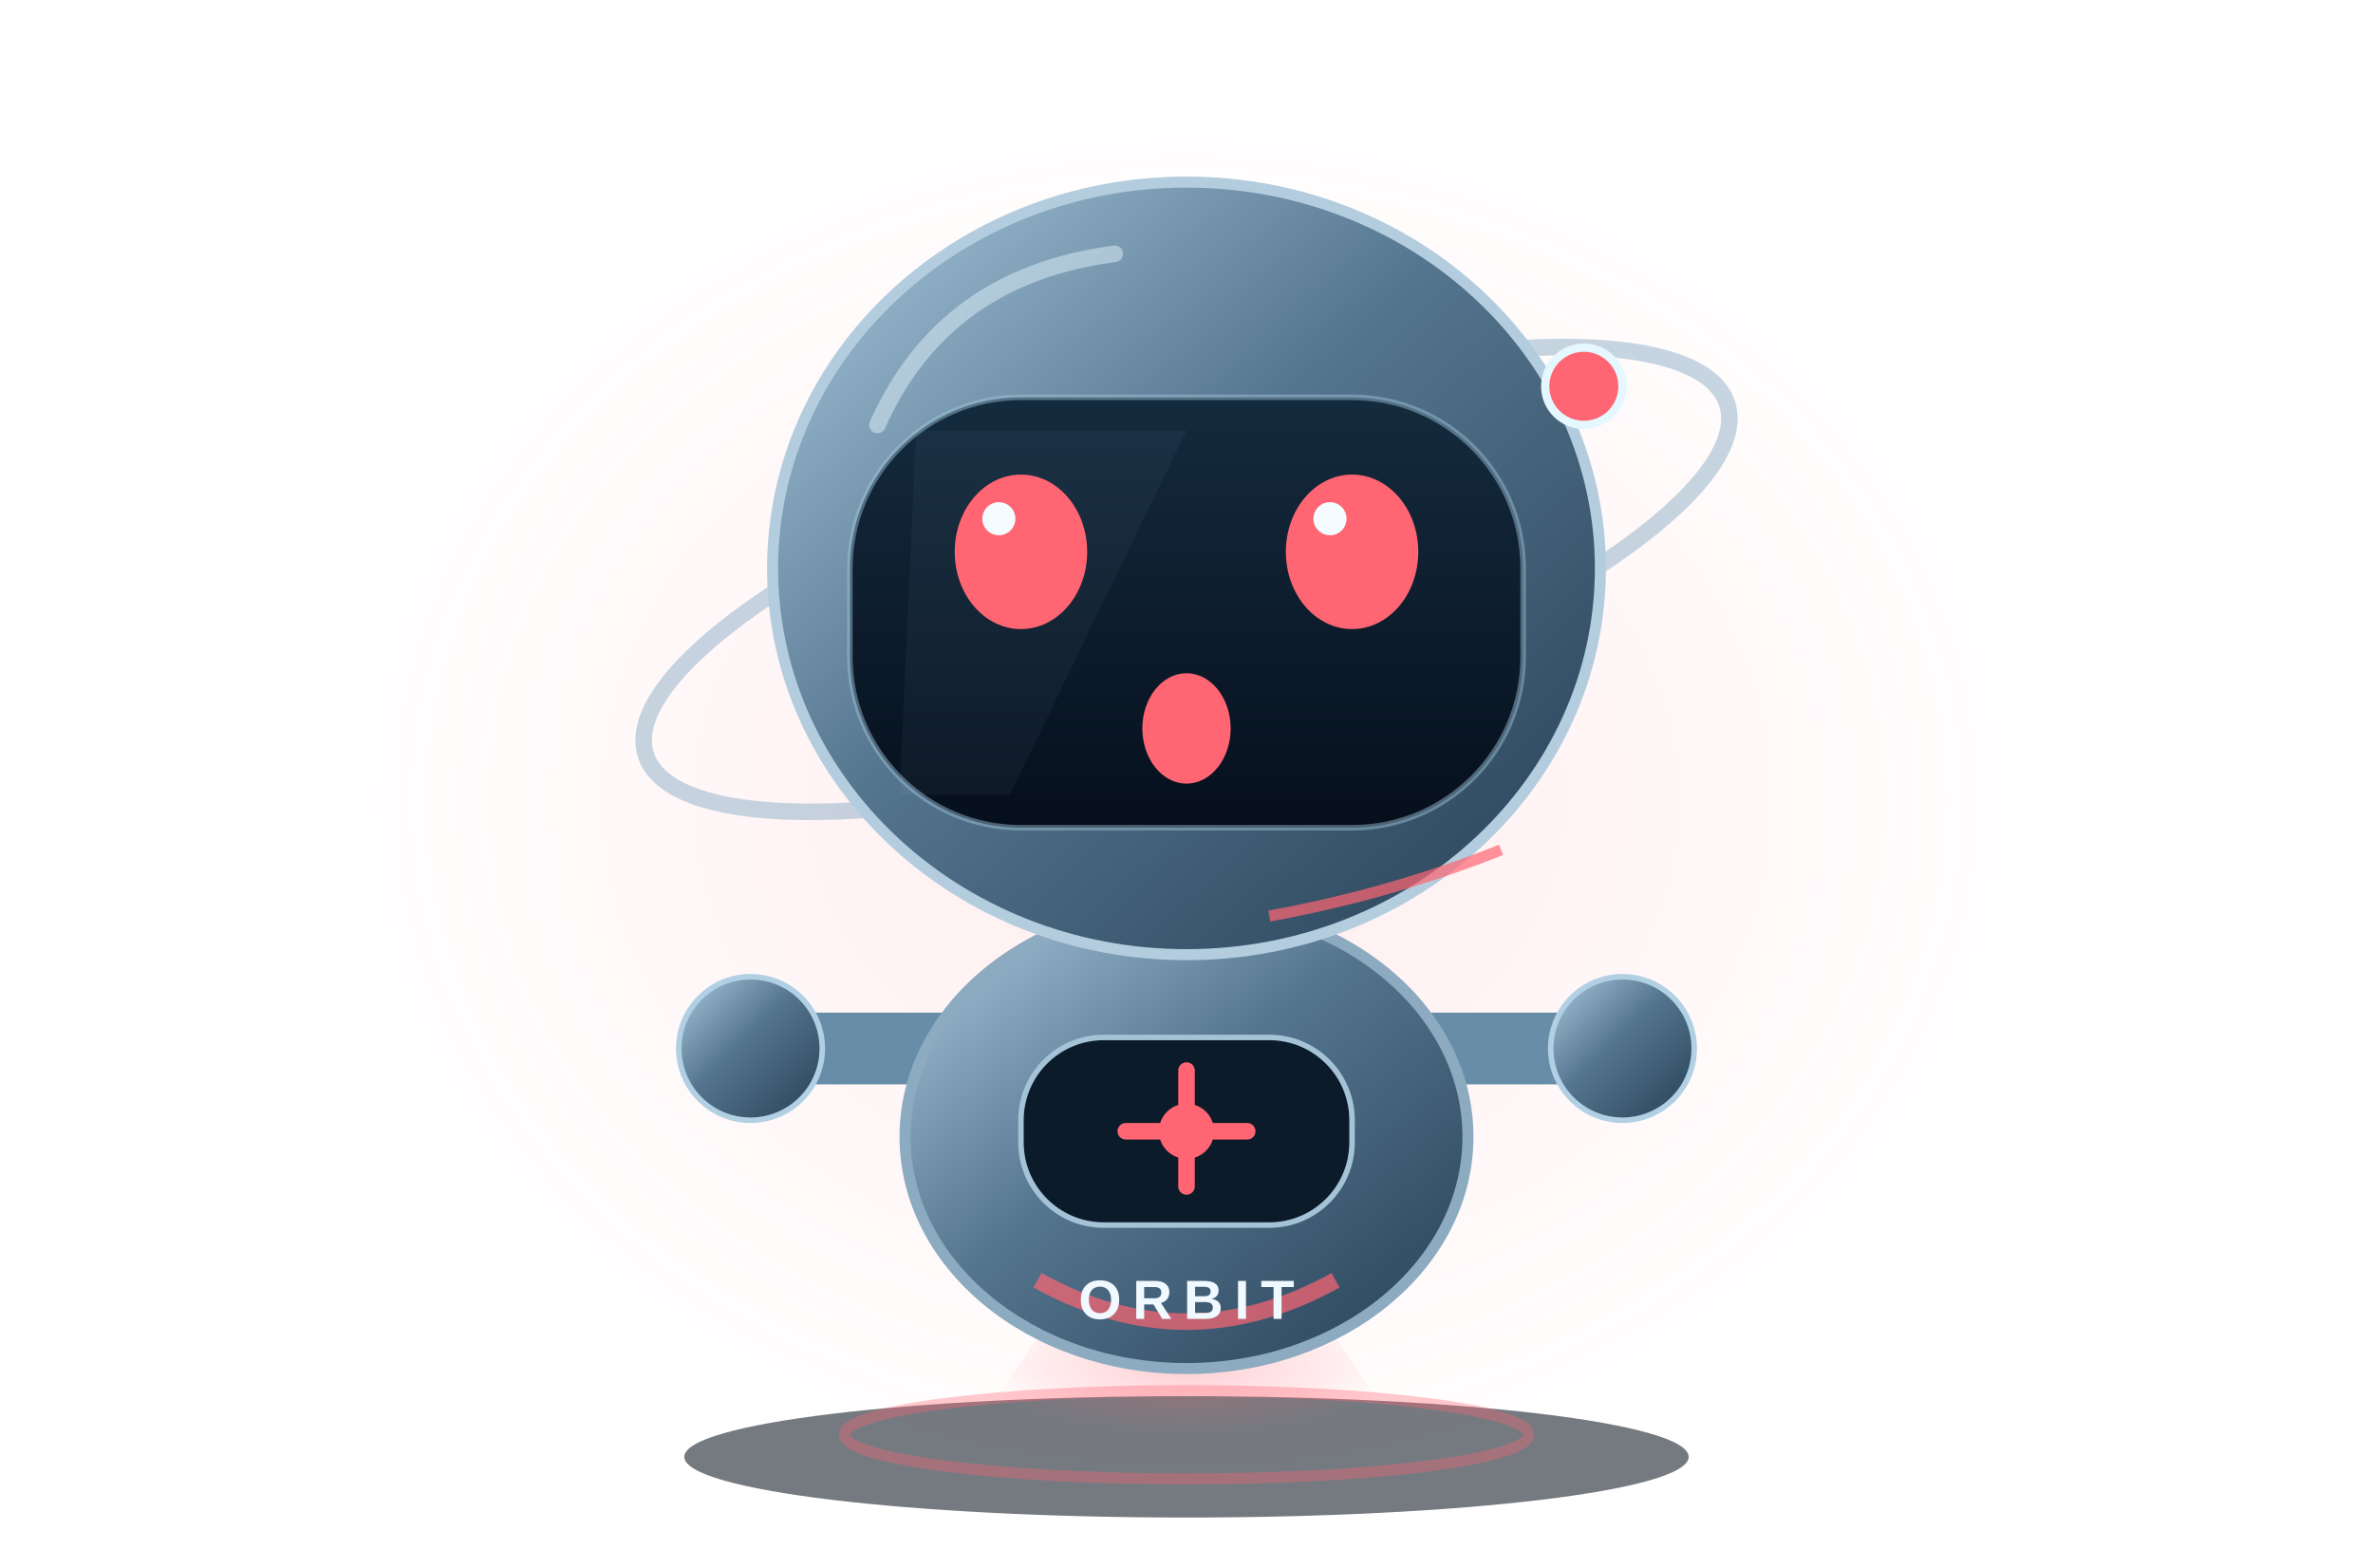
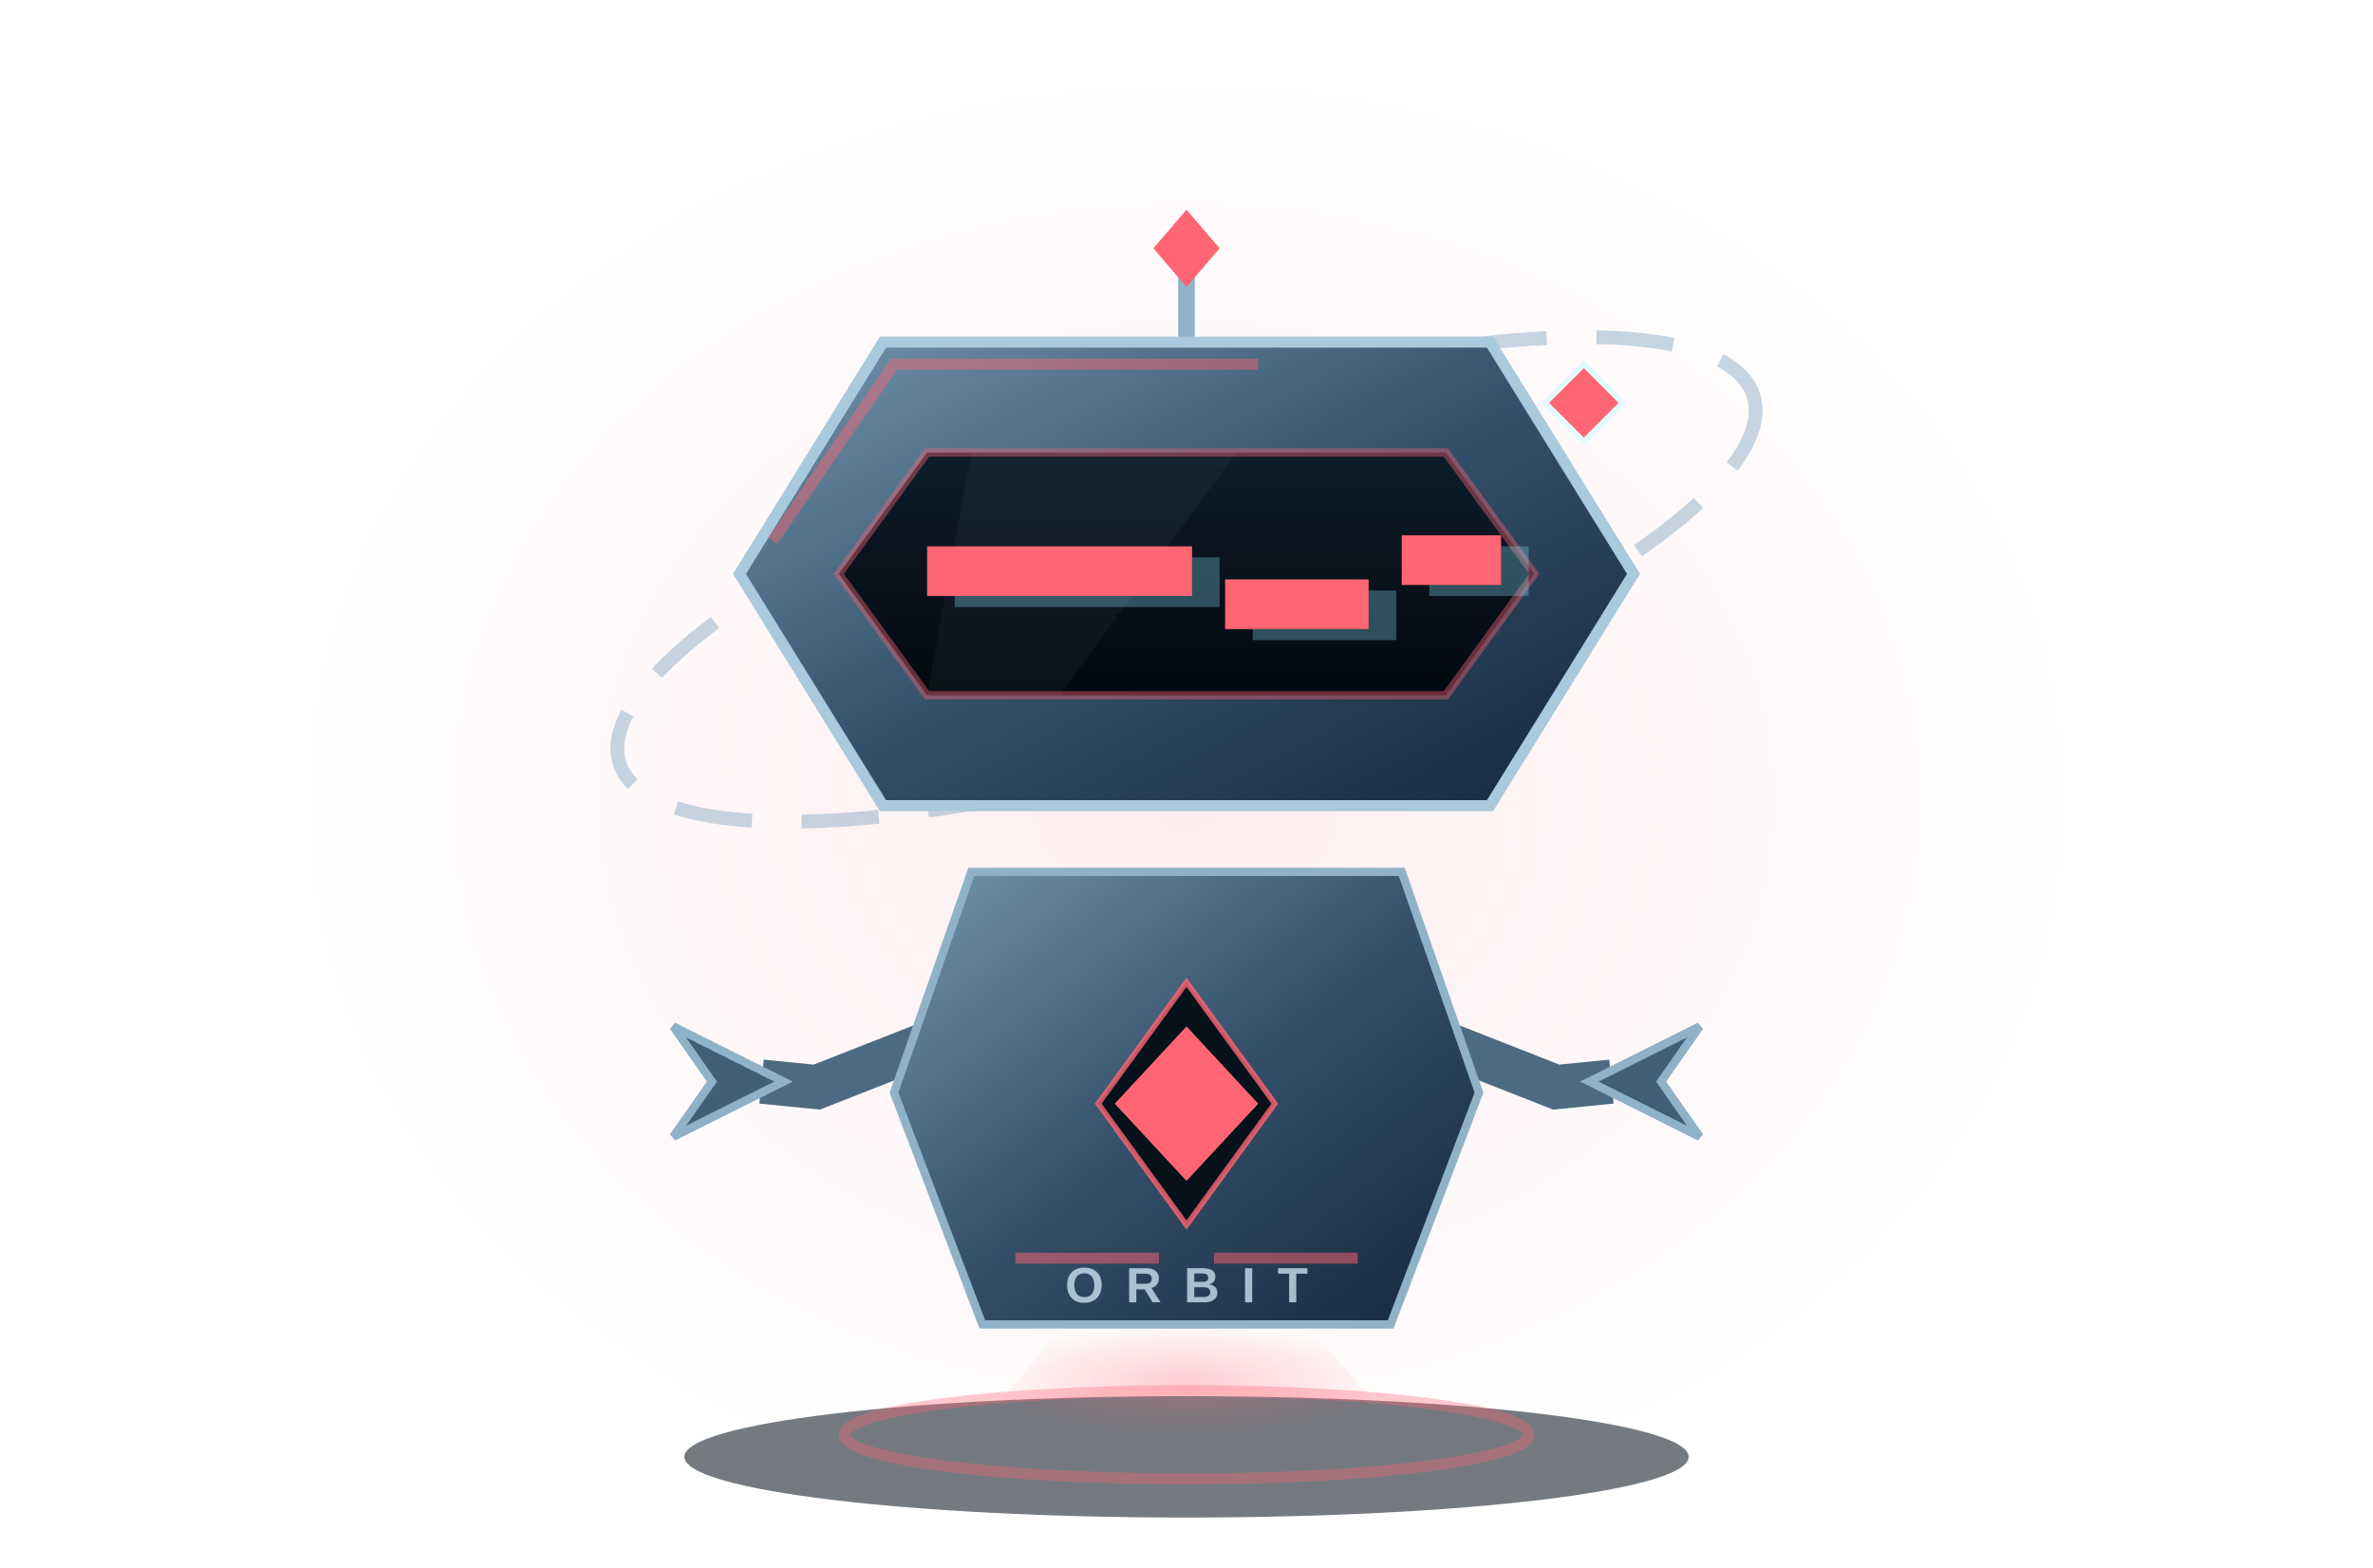
<svg xmlns="http://www.w3.org/2000/svg" width="430" height="284" viewBox="0 0 430 284">
  <defs>
    <linearGradient id="shell" x1="0" y1="0" x2="1" y2="1">
-       <stop stop-color="#A8C9DD" />
-       <stop offset=".45" stop-color="#54758E" />
-       <stop offset="1" stop-color="#263F55" />
+       <stop stop-color="#7396AD" />
+       <stop offset=".5" stop-color="#34506A" />
+       <stop offset="1" stop-color="#14263A" />
    </linearGradient>
    <linearGradient id="face" x2="0" y2="1">
-       <stop stop-color="#142B3E" />
-       <stop offset="1" stop-color="#060F1C" />
+       <stop stop-color="#0D1D2B" />
+       <stop offset="1" stop-color="#03080F" />
    </linearGradient>
    <radialGradient id="halo">
      <stop stop-color="#FF6572" stop-opacity=".12" />
      <stop offset="1" stop-color="#FF6572" stop-opacity="0" />
    </radialGradient>
    <radialGradient id="beam">
      <stop stop-color="#FF6572" stop-opacity=".3" />
      <stop offset="1" stop-color="#FF6572" stop-opacity="0" />
    </radialGradient>
  </defs>
  <ellipse cx="215" cy="145" rx="160" ry="130" fill="url(#halo)" />
  <ellipse cx="215" cy="264" rx="91" ry="11" fill="#050E18" fill-opacity=".55" />
-   <path d="M193 235l-17 25h78l-17-25" fill="url(#beam)" />
+   <path d="M193 240l-17 20h78l-17-20" fill="url(#beam)" />
  <ellipse cx="215" cy="260" rx="62" ry="8" fill="none" stroke="#FF6572" stroke-opacity=".35" stroke-width="2" />
-   <path d="M174 190L139 190m117 0L291 190" stroke="#688DA8" stroke-width="13" stroke-linecap="round" />
-   <circle cx="136" cy="190" r="13" fill="url(#shell)" stroke="#B2D0E3" />
-   <circle cx="294" cy="190" r="13" fill="url(#shell)" stroke="#B2D0E3" />
-   <ellipse cx="215" cy="206" rx="51" ry="42" fill="url(#shell)" stroke="#8CABC0" stroke-width="2" />
-   <rect x="185" y="188" width="60" height="34" rx="15" fill="#0B1B2A" stroke="#A5C3D6" />
-   <path d="M215 194v21m-11-10h22" stroke="#FF6572" stroke-width="3" stroke-linecap="round" />
-   <circle cx="215" cy="205" r="5" fill="#FF6572" />
-   <path d="M188 232q27 15 54 0" stroke="#FF6572" stroke-width="3" fill="none" opacity=".7" />
-   <ellipse cx="215" cy="105" rx="103" ry="29" transform="rotate(-18 215 105)" fill="none" stroke="#8EAFC7" stroke-opacity=".5" stroke-width="3" />
-   <ellipse cx="215" cy="103" rx="75" ry="70" fill="url(#shell)" stroke="#B3CDDE" stroke-width="2" />
-   <path d="M159 77q12-27 43-31" stroke="#E0F2FC" stroke-width="3" fill="none" opacity=".5" stroke-linecap="round" />
-   <rect x="154" y="72" width="122" height="78" rx="31" fill="url(#face)" stroke="#A3C8DF" stroke-opacity=".45" />
-   <path d="M166 78h49l-32 66h-20" fill="#CEE8FA" fill-opacity=".04" />
-   <ellipse cx="185" cy="100" rx="12" ry="14" fill="#FF6572" />
-   <ellipse cx="245" cy="100" rx="12" ry="14" fill="#FF6572" />
-   <circle cx="181" cy="94" r="3" fill="#F4FCFF" />
-   <circle cx="241" cy="94" r="3" fill="#F4FCFF" />
-   <ellipse cx="215" cy="132" rx="8" ry="10" fill="#FF6572" />
-   <circle cx="287" cy="70" r="7" fill="#FF6572" stroke="#E5F8FF" stroke-width="1.5" />
-   <path d="M272 154q-20 8-42 12" stroke="#FF6572" stroke-width="2" opacity=".7" fill="none" />
-   <text x="215" y="239" text-anchor="middle" font-family="Segoe UI,Arial,sans-serif" font-size="10" font-weight="600" fill="#F0F9FF" letter-spacing="2">ORBIT</text>
+   <path d="M176 186 L148 197 L138 196 M254 186 L282 197 L292 196" fill="none" stroke="#4C6B82" stroke-width="8" stroke-linejoin="miter" />
+   <polygon points="122,186 142,196 122,206 129,196" fill="#40607A" stroke="#8FB2C8" stroke-width="1.5" />
+   <g transform="translate(430 0) scale(-1 1)">
+     <polygon points="122,186 142,196 122,206 129,196" fill="#40607A" stroke="#8FB2C8" stroke-width="1.5" />
+   </g>
+   <polygon points="176,158 254,158 268,198 252,240 178,240 162,198" fill="url(#shell)" stroke="#8FB2C8" stroke-width="1.5" />
+   <polygon points="215,178 231,200 215,222 199,200" fill="#06111A" stroke="#FF6572" stroke-opacity=".8" />
+   <polygon points="215,186 228,200 215,214 202,200" fill="#FF6572" />
+   <path d="M184 228h26M220 228h26" stroke="#FF6572" stroke-opacity=".5" stroke-width="2" />
+   <text x="215" y="236" text-anchor="middle" font-family="Segoe UI,Arial,sans-serif" font-size="9" font-weight="700" fill="#D6EAF7" letter-spacing="4" opacity=".75">ORBIT</text>
+   <ellipse cx="215" cy="105" rx="108" ry="30" transform="rotate(-18 215 105)" fill="none" stroke="#8EAFC7" stroke-opacity=".5" stroke-width="2.5" stroke-dasharray="14 9" />
+   <line x1="215" y1="62" x2="215" y2="46" stroke="#8FB2C8" stroke-width="3" />
+   <polygon points="215,38 221,45 215,52 209,45" fill="#FF6572" />
+   <polygon points="160,62 270,62 296,104 270,146 160,146 134,104" fill="url(#shell)" stroke="#A9C9DC" stroke-width="2" />
+   <path d="M140 98 L162 66 L228 66" fill="none" stroke="#FF6572" stroke-opacity=".45" stroke-width="2" />
+   <polygon points="168,82 262,82 278,104 262,126 168,126 152,104" fill="url(#face)" stroke="#FF6572" stroke-opacity=".4" stroke-width="1.5" />
+   <polygon points="176,82 224,82 192,126 168,126" fill="#CEE8FA" opacity=".04" />
+   <g opacity=".3" transform="translate(5 2)">
+     <rect x="168" y="99" width="48" height="9" fill="#8EE8FF" />
+     <rect x="222" y="105" width="26" height="9" fill="#8EE8FF" />
+     <rect x="254" y="97" width="18" height="9" fill="#8EE8FF" />
+   </g>
+   <rect x="168" y="99" width="48" height="9" fill="#FF6572" />
+   <rect x="222" y="105" width="26" height="9" fill="#FF6572" />
+   <rect x="254" y="97" width="18" height="9" fill="#FF6572" />
+   <polygon points="287,66 294,73 287,80 280,73" fill="#FF6572" stroke="#E5F8FF" stroke-width="1" />
</svg>
